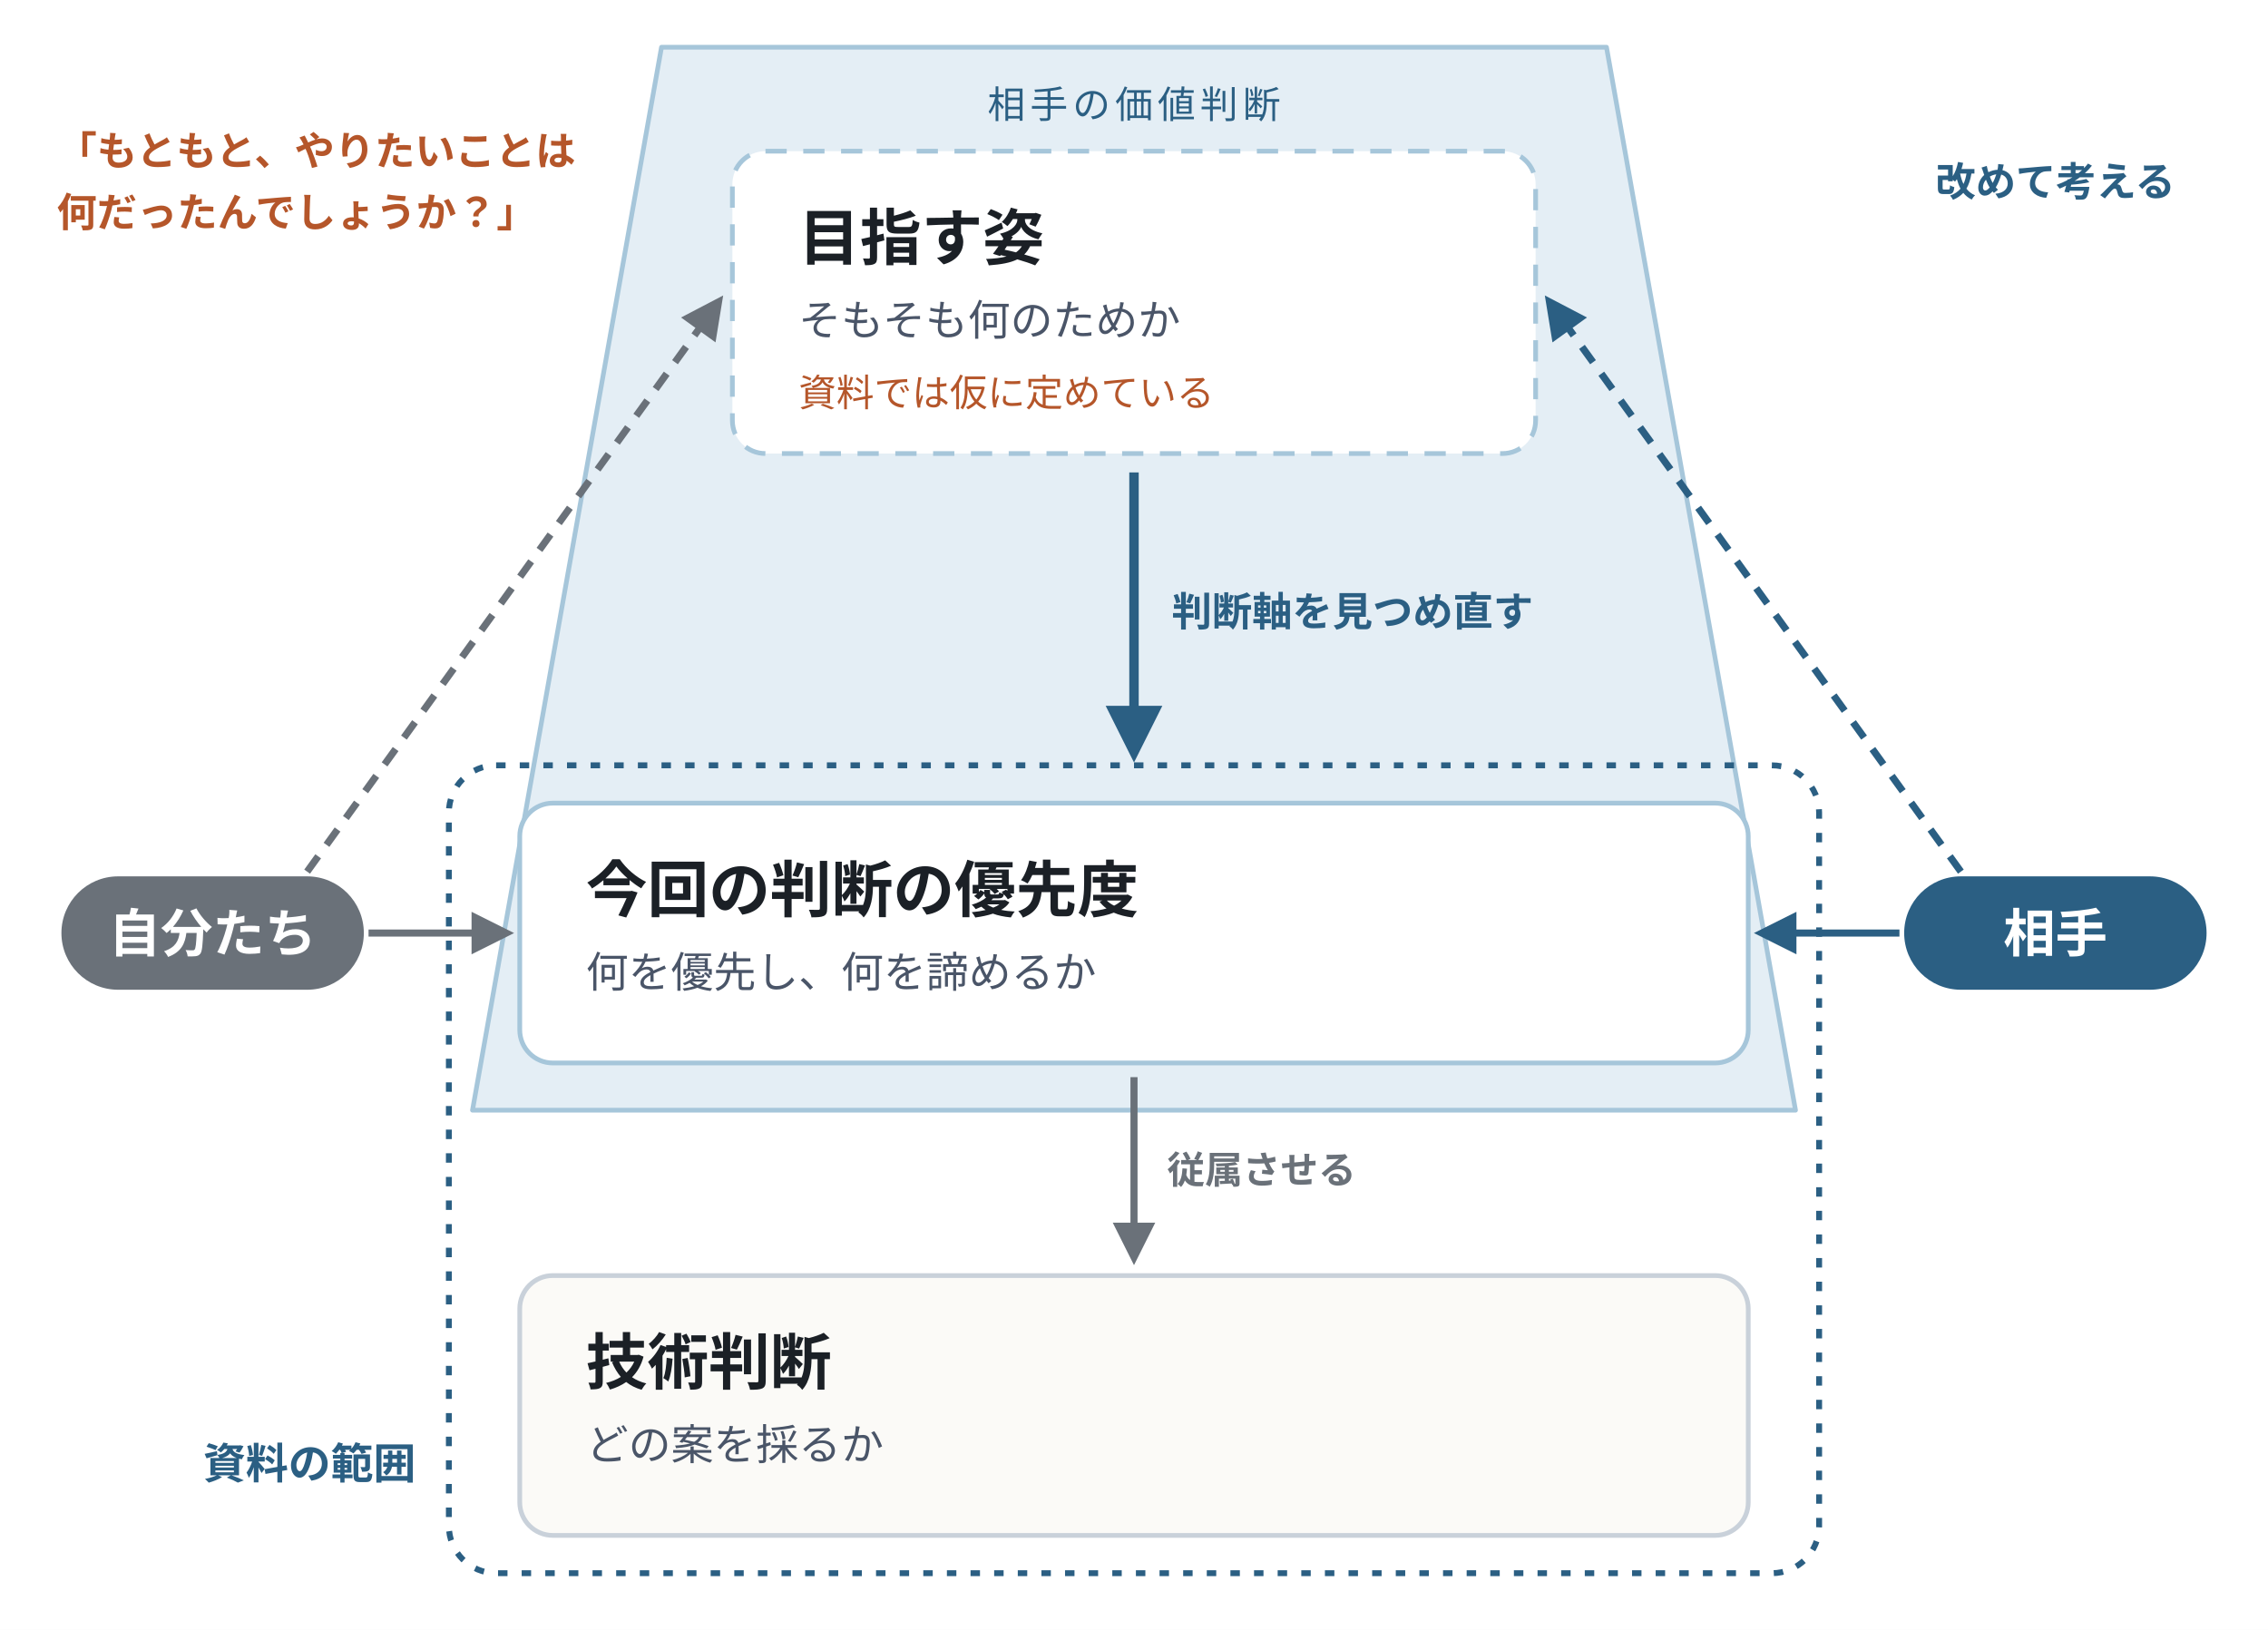
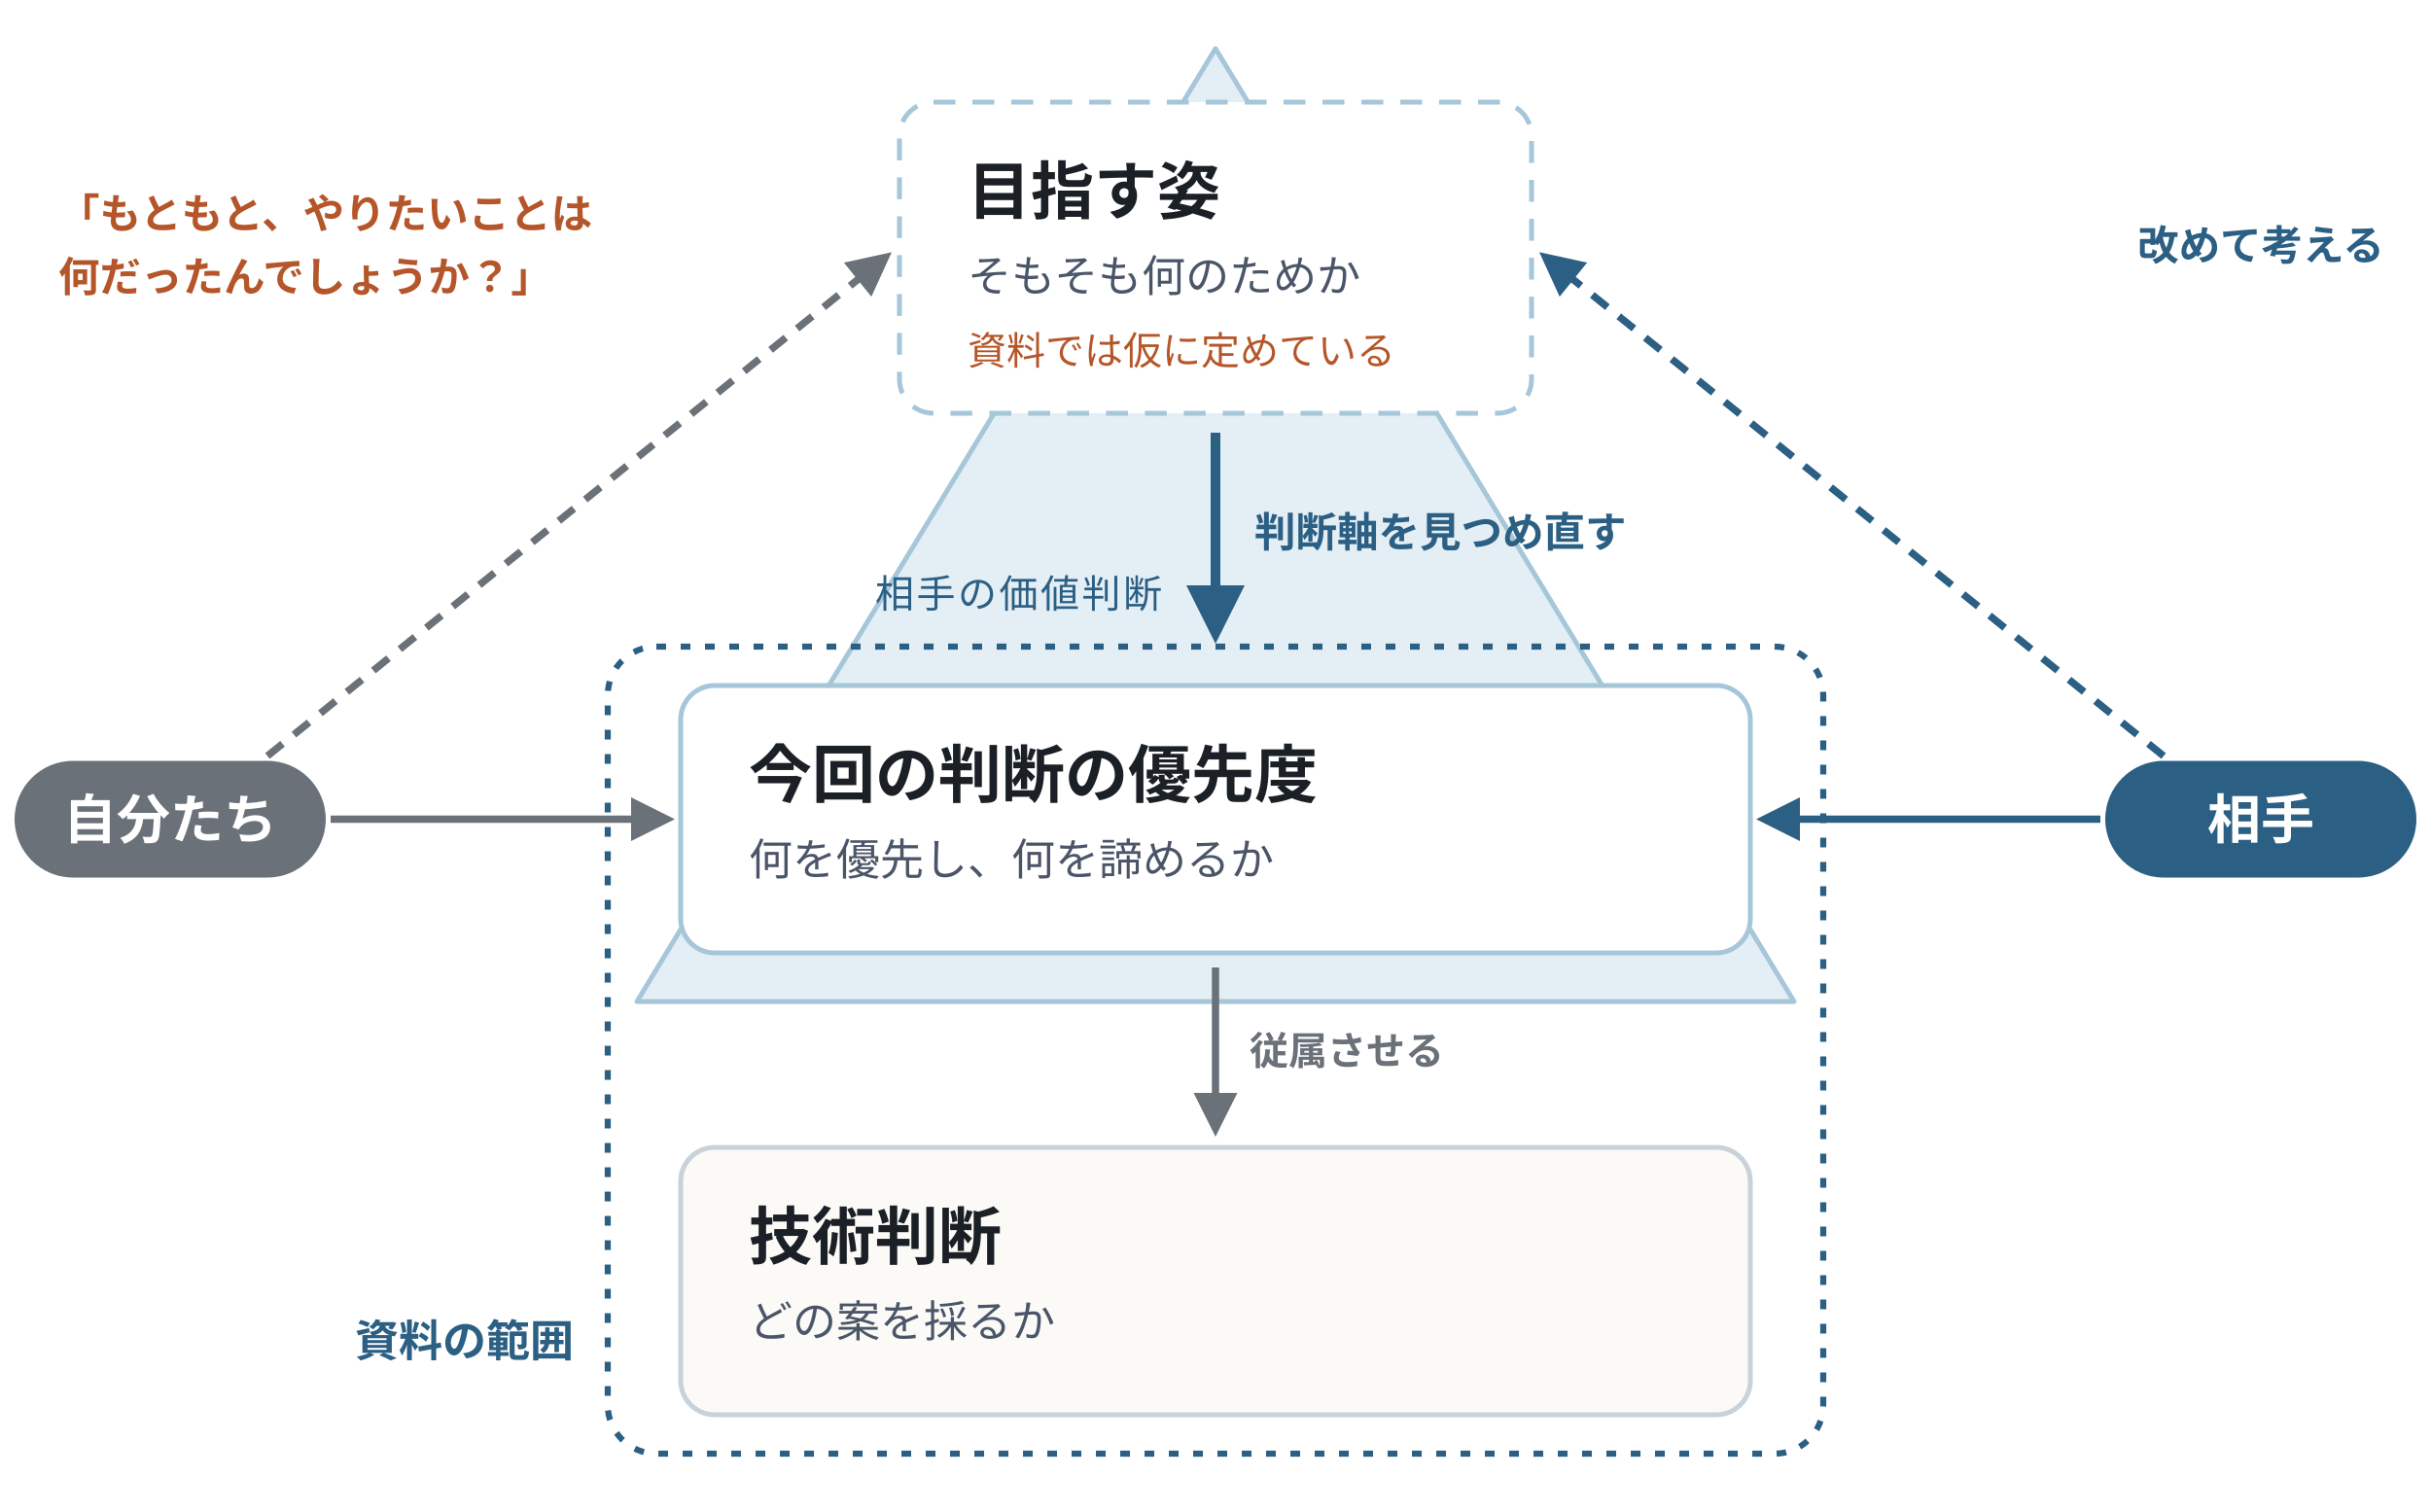
- <svg xmlns="http://www.w3.org/2000/svg" viewBox="0 0 960 690" width="960" height="690" font-family="Noto Sans CJK JP, sans-serif">
+ <svg xmlns="http://www.w3.org/2000/svg" viewBox="0 128 1000 622" width="1000" height="622" font-family="Noto Sans CJK JP, sans-serif">
  <defs>
    <marker id="ab" viewBox="0 0 10 10" refX="8" refY="5" markerWidth="6" markerHeight="6" orient="auto-start-reverse">
      <path d="M0,0 L10,5 L0,10 z" fill="#2b5f83" />
    </marker>
    <marker id="ao" viewBox="0 0 10 10" refX="8" refY="5" markerWidth="6" markerHeight="6" orient="auto-start-reverse">
      <path d="M0,0 L10,5 L0,10 z" fill="#b5562a" />
    </marker>
    <marker id="ag" viewBox="0 0 10 10" refX="8" refY="5" markerWidth="6" markerHeight="6" orient="auto-start-reverse">
      <path d="M0,0 L10,5 L0,10 z" fill="#6a7179" />
    </marker>
  </defs>
-   <rect width="960" height="690" fill="#ffffff" />
-   <path d="M280 20 L680 20 L760 470 L200 470 Z" fill="#e4eef5" stroke="#a6c6da" stroke-width="2" stroke-linejoin="round" />
-   <text x="480.0" y="50" font-size="16" letter-spacing="2" fill="#2b5f83" text-anchor="middle">相手の価値判断</text>
-   <rect x="310" y="64" width="340" height="128" rx="14" fill="#ffffff" stroke="#a6c6da" stroke-width="2" stroke-dasharray="9 7" />
-   <text x="338" y="110" font-size="26" font-weight="700" fill="#1b2026">目指す姿</text>
-   <text x="338" y="142" font-size="18" fill="#4a5568">そもそも何のためか</text>
-   <text x="338" y="172" font-size="16" fill="#b5562a">資料では仮に定めている</text>
-   <rect x="220" y="340" width="520" height="110" rx="14" fill="#ffffff" stroke="#a6c6da" stroke-width="2" />
-   <text x="248" y="386" font-size="26" font-weight="700" fill="#1b2026">今回の判断の優先度</text>
-   <text x="248" y="418" font-size="18" fill="#4a5568">何を優先し、何を諦めるか</text>
-   <rect x="220" y="540" width="520" height="110" rx="14" fill="#fbfaf7" stroke="#c9d1da" stroke-width="2" />
-   <text x="248" y="586" font-size="26" font-weight="700" fill="#1b2026">技術判断</text>
-   <text x="248" y="618" font-size="18" fill="#4a5568">どの案を採るか</text>
-   <line x1="480.0" y1="456" x2="480.0" y2="532" stroke="#6a7179" stroke-width="3" marker-end="url(#ag)" />
-   <text x="494.0" y="501" font-size="16" font-weight="700" fill="#6a7179">従属させる</text>
-   <rect x="190" y="324" width="580" height="342" rx="20" fill="none" stroke="#2b5f83" stroke-width="2.5" stroke-dasharray="4 6" />
+   <rect y="128" width="1000" height="622" fill="#ffffff" />
+   <path d="M500.0 148 L738.0 540 L262.0 540 Z" fill="#e4eef5" stroke="#a6c6da" stroke-width="2" stroke-linejoin="round" />
+   <text x="478.0" y="378" font-size="16" letter-spacing="1" fill="#2b5f83" text-anchor="end">相手の価値判断</text>
+   <rect x="370" y="170" width="260" height="128" rx="14" fill="#ffffff" stroke="#a6c6da" stroke-width="2" stroke-dasharray="9 7" />
+   <text x="398" y="216" font-size="26" font-weight="700" fill="#1b2026">目指す姿</text>
+   <text x="398" y="248" font-size="18" fill="#4a5568">そもそも何のためか</text>
+   <text x="398" y="278" font-size="16" fill="#b5562a">資料では仮に定めている</text>
+   <rect x="280" y="410" width="440" height="110" rx="14" fill="#ffffff" stroke="#a6c6da" stroke-width="2" />
+   <text x="308" y="456" font-size="26" font-weight="700" fill="#1b2026">今回の判断の優先度</text>
+   <text x="308" y="488" font-size="18" fill="#4a5568">何を優先し、何を諦めるか</text>
+   <rect x="280" y="600" width="440" height="110" rx="14" fill="#fbfaf7" stroke="#c9d1da" stroke-width="2" />
+   <text x="308" y="646" font-size="26" font-weight="700" fill="#1b2026">技術判断</text>
+   <text x="308" y="678" font-size="18" fill="#4a5568">どの案を採るか</text>
+   <line x1="500.0" y1="526" x2="500.0" y2="592" stroke="#6a7179" stroke-width="3" marker-end="url(#ag)" />
+   <text x="514.0" y="566" font-size="16" font-weight="700" fill="#6a7179">従属させる</text>
+   <rect x="250" y="394" width="500" height="332" rx="20" fill="none" stroke="#2b5f83" stroke-width="2.5" stroke-dasharray="4 6" />
  <g font-size="18" font-weight="700" fill="#2b5f83" text-anchor="end">
-     <text x="176" y="626">資料の範囲</text>
+     <text x="236" y="686">資料の範囲</text>
  </g>
-   <line x1="480.0" y1="200" x2="480.0" y2="318" stroke="#2b5f83" stroke-width="4" marker-end="url(#ab)" />
+   <line x1="500.0" y1="306" x2="500.0" y2="388" stroke="#2b5f83" stroke-width="4" marker-end="url(#ab)" />
  <g font-size="17" font-weight="700" fill="#2b5f83" text-anchor="start">
-     <text x="496.0" y="265">判断軸を見つめ直す</text>
+     <text x="516.0" y="353">判断軸を見つめ直す</text>
  </g>
-   <rect x="26" y="371.0" width="128" height="48" rx="24" fill="#6a7179" />
-   <text x="90" y="403.0" font-size="22" font-weight="700" fill="#ffffff" text-anchor="middle">自分たち</text>
-   <rect x="806" y="371.0" width="128" height="48" rx="24" fill="#2b5f83" />
-   <text x="870" y="403.0" font-size="22" font-weight="700" fill="#ffffff" text-anchor="middle">相手</text>
-   <line x1="130" y1="369.0" x2="304" y2="128.0" stroke="#6a7179" stroke-width="3" stroke-dasharray="8 6" marker-end="url(#ag)" />
-   <line x1="156" y1="395.0" x2="214" y2="395.0" stroke="#6a7179" stroke-width="3" marker-end="url(#ag)" />
-   <line x1="830" y1="369.0" x2="656" y2="128.0" stroke="#2b5f83" stroke-width="3" stroke-dasharray="8 6" marker-end="url(#ab)" />
-   <line x1="804" y1="395.0" x2="746" y2="395.0" stroke="#2b5f83" stroke-width="3" marker-end="url(#ab)" />
+   <rect x="6" y="441.0" width="128" height="48" rx="24" fill="#6a7179" />
+   <text x="70" y="473.0" font-size="22" font-weight="700" fill="#ffffff" text-anchor="middle">自分たち</text>
+   <rect x="866" y="441.0" width="128" height="48" rx="24" fill="#2b5f83" />
+   <text x="930" y="473.0" font-size="22" font-weight="700" fill="#ffffff" text-anchor="middle">相手</text>
+   <line x1="110" y1="439.0" x2="364" y2="234.0" stroke="#6a7179" stroke-width="3" stroke-dasharray="8 6" marker-end="url(#ag)" />
+   <line x1="136" y1="465.0" x2="274" y2="465.0" stroke="#6a7179" stroke-width="3" marker-end="url(#ag)" />
+   <line x1="890" y1="439.0" x2="636" y2="234.0" stroke="#2b5f83" stroke-width="3" stroke-dasharray="8 6" marker-end="url(#ab)" />
+   <line x1="864" y1="465.0" x2="726" y2="465.0" stroke="#2b5f83" stroke-width="3" marker-end="url(#ab)" />
  <g font-size="17" font-weight="700" fill="#b5562a" text-anchor="start">
-     <text x="24" y="70">「もともと、やりたいことは</text>
-     <text x="24" y="96">何だったんでしょうか？」</text>
+     <text x="24" y="222">「もともと、やりたいことは</text>
+     <text x="24" y="248">何だったんでしょうか？」</text>
  </g>
  <g font-size="17" font-weight="700" fill="#2b5f83" text-anchor="middle">
-     <text x="870" y="83">改めて考える</text>
+     <text x="930" y="235">改めて考える</text>
  </g>
</svg>
